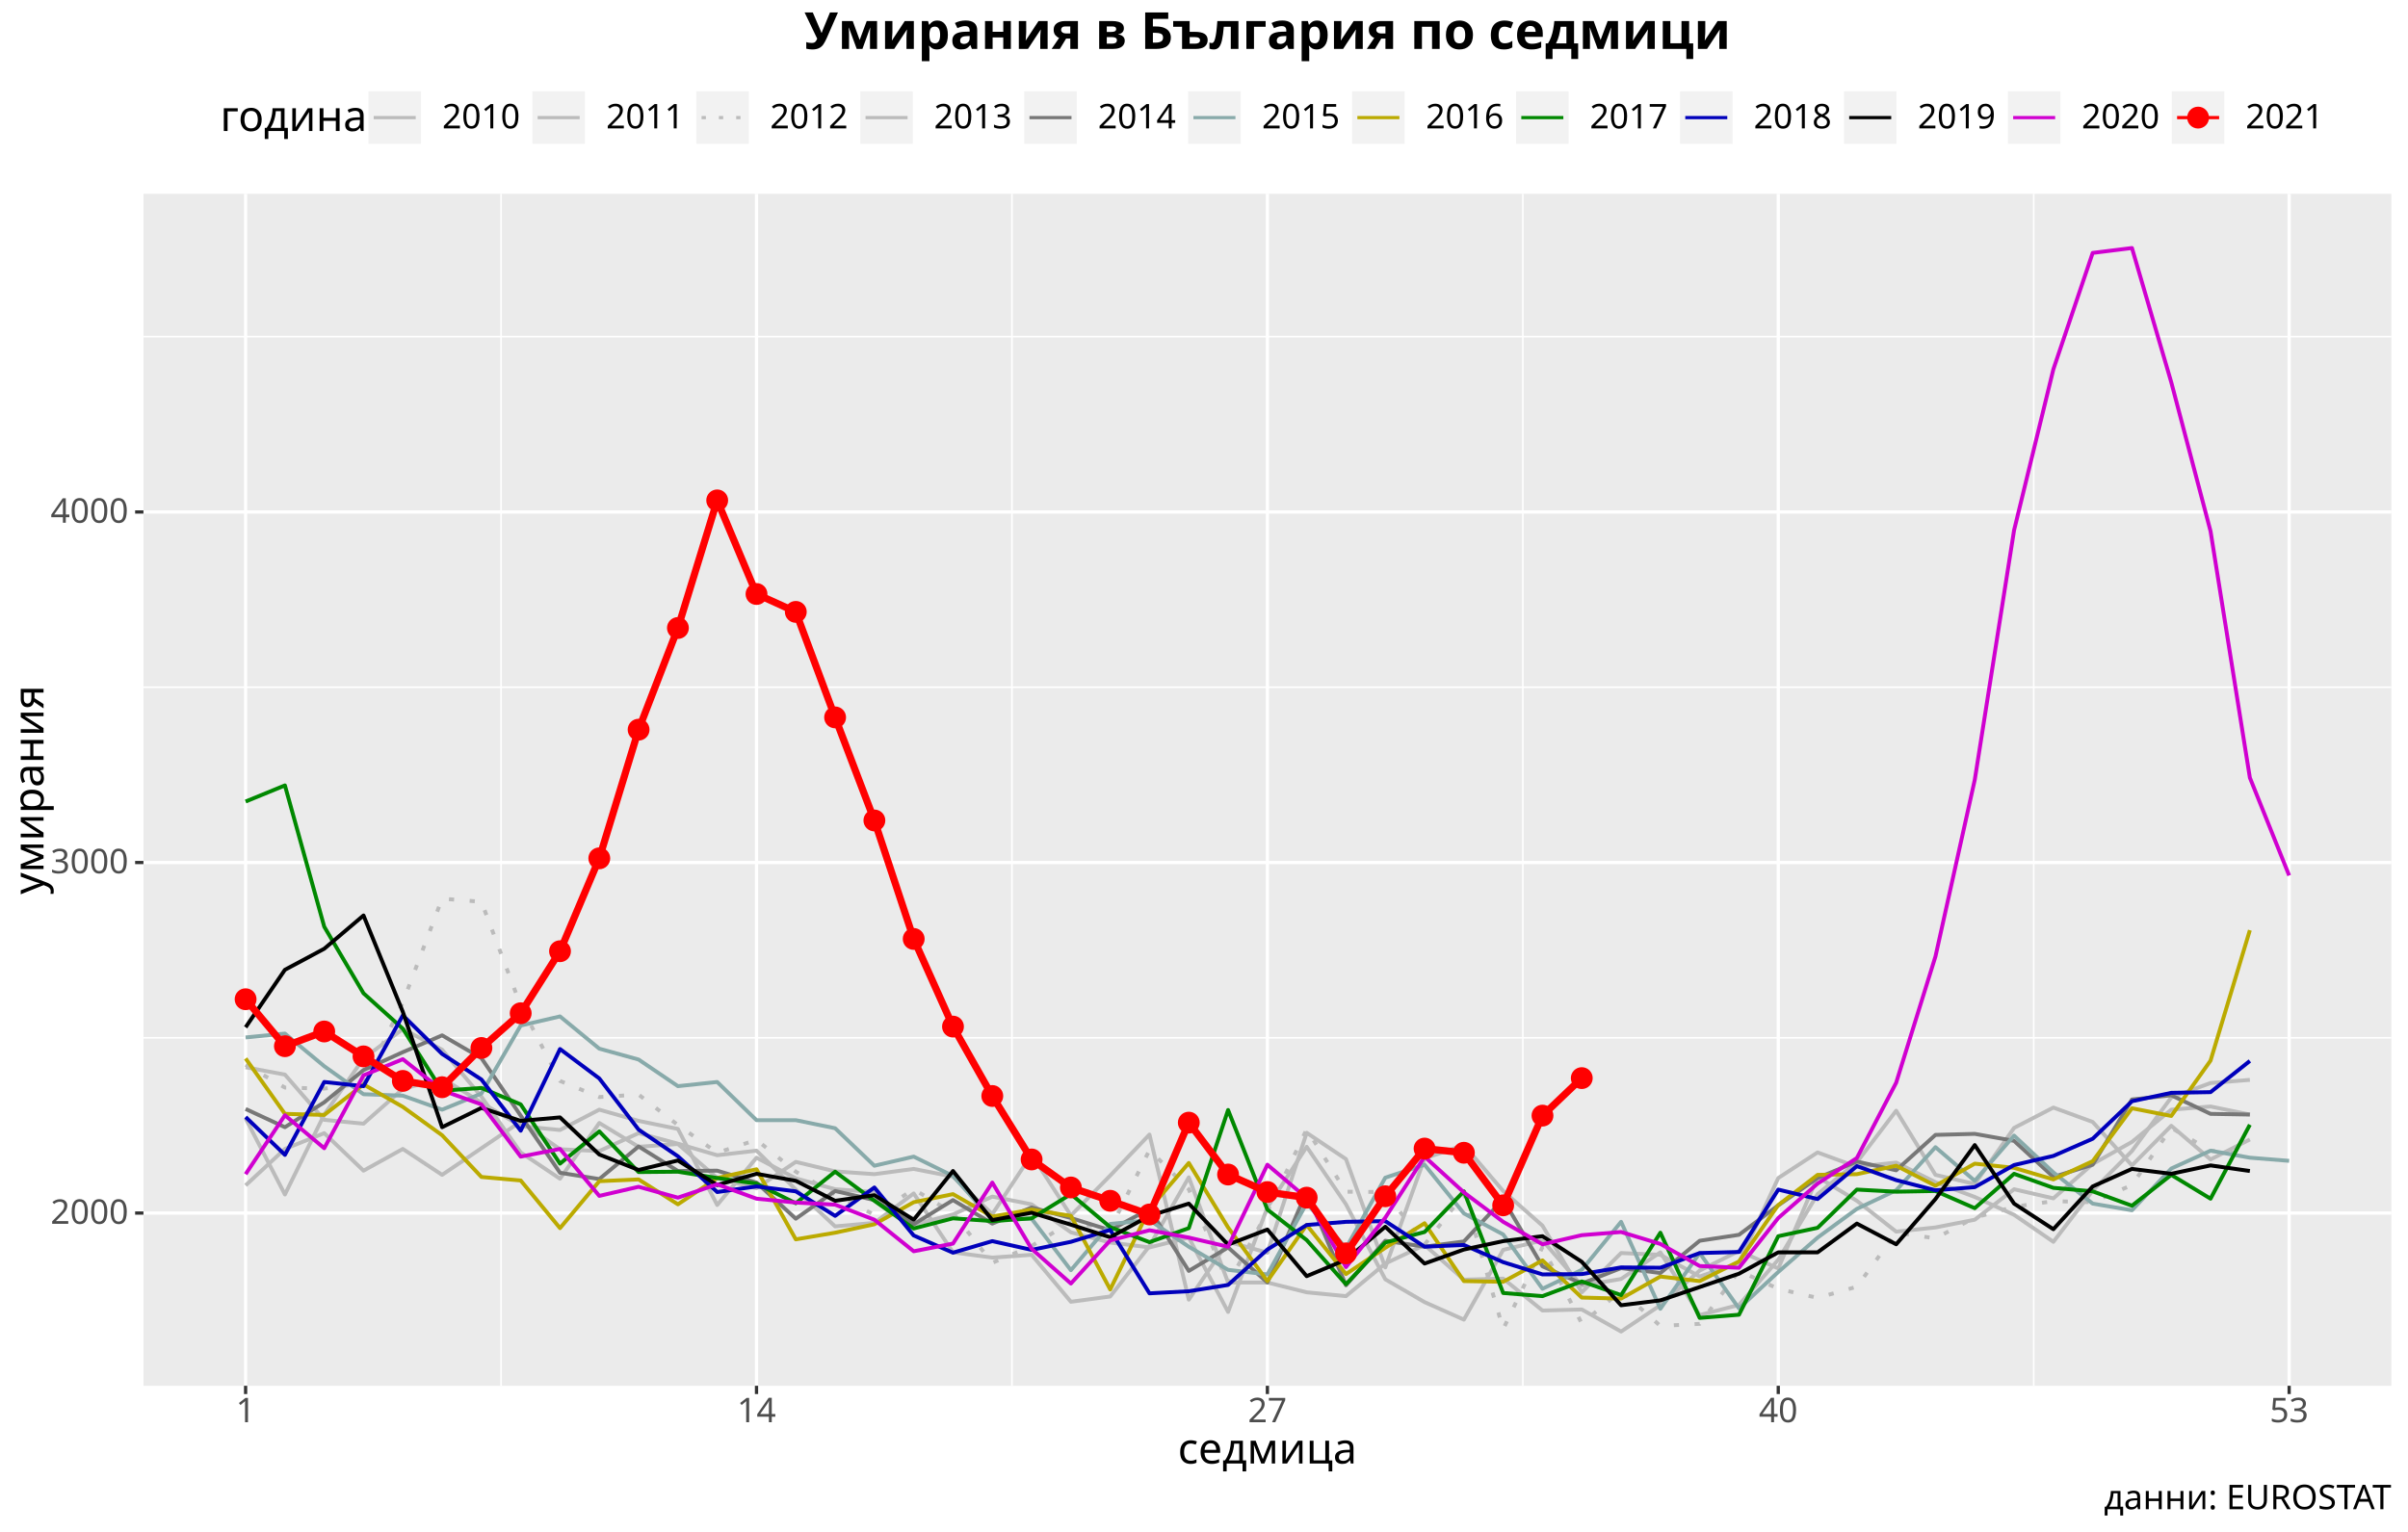
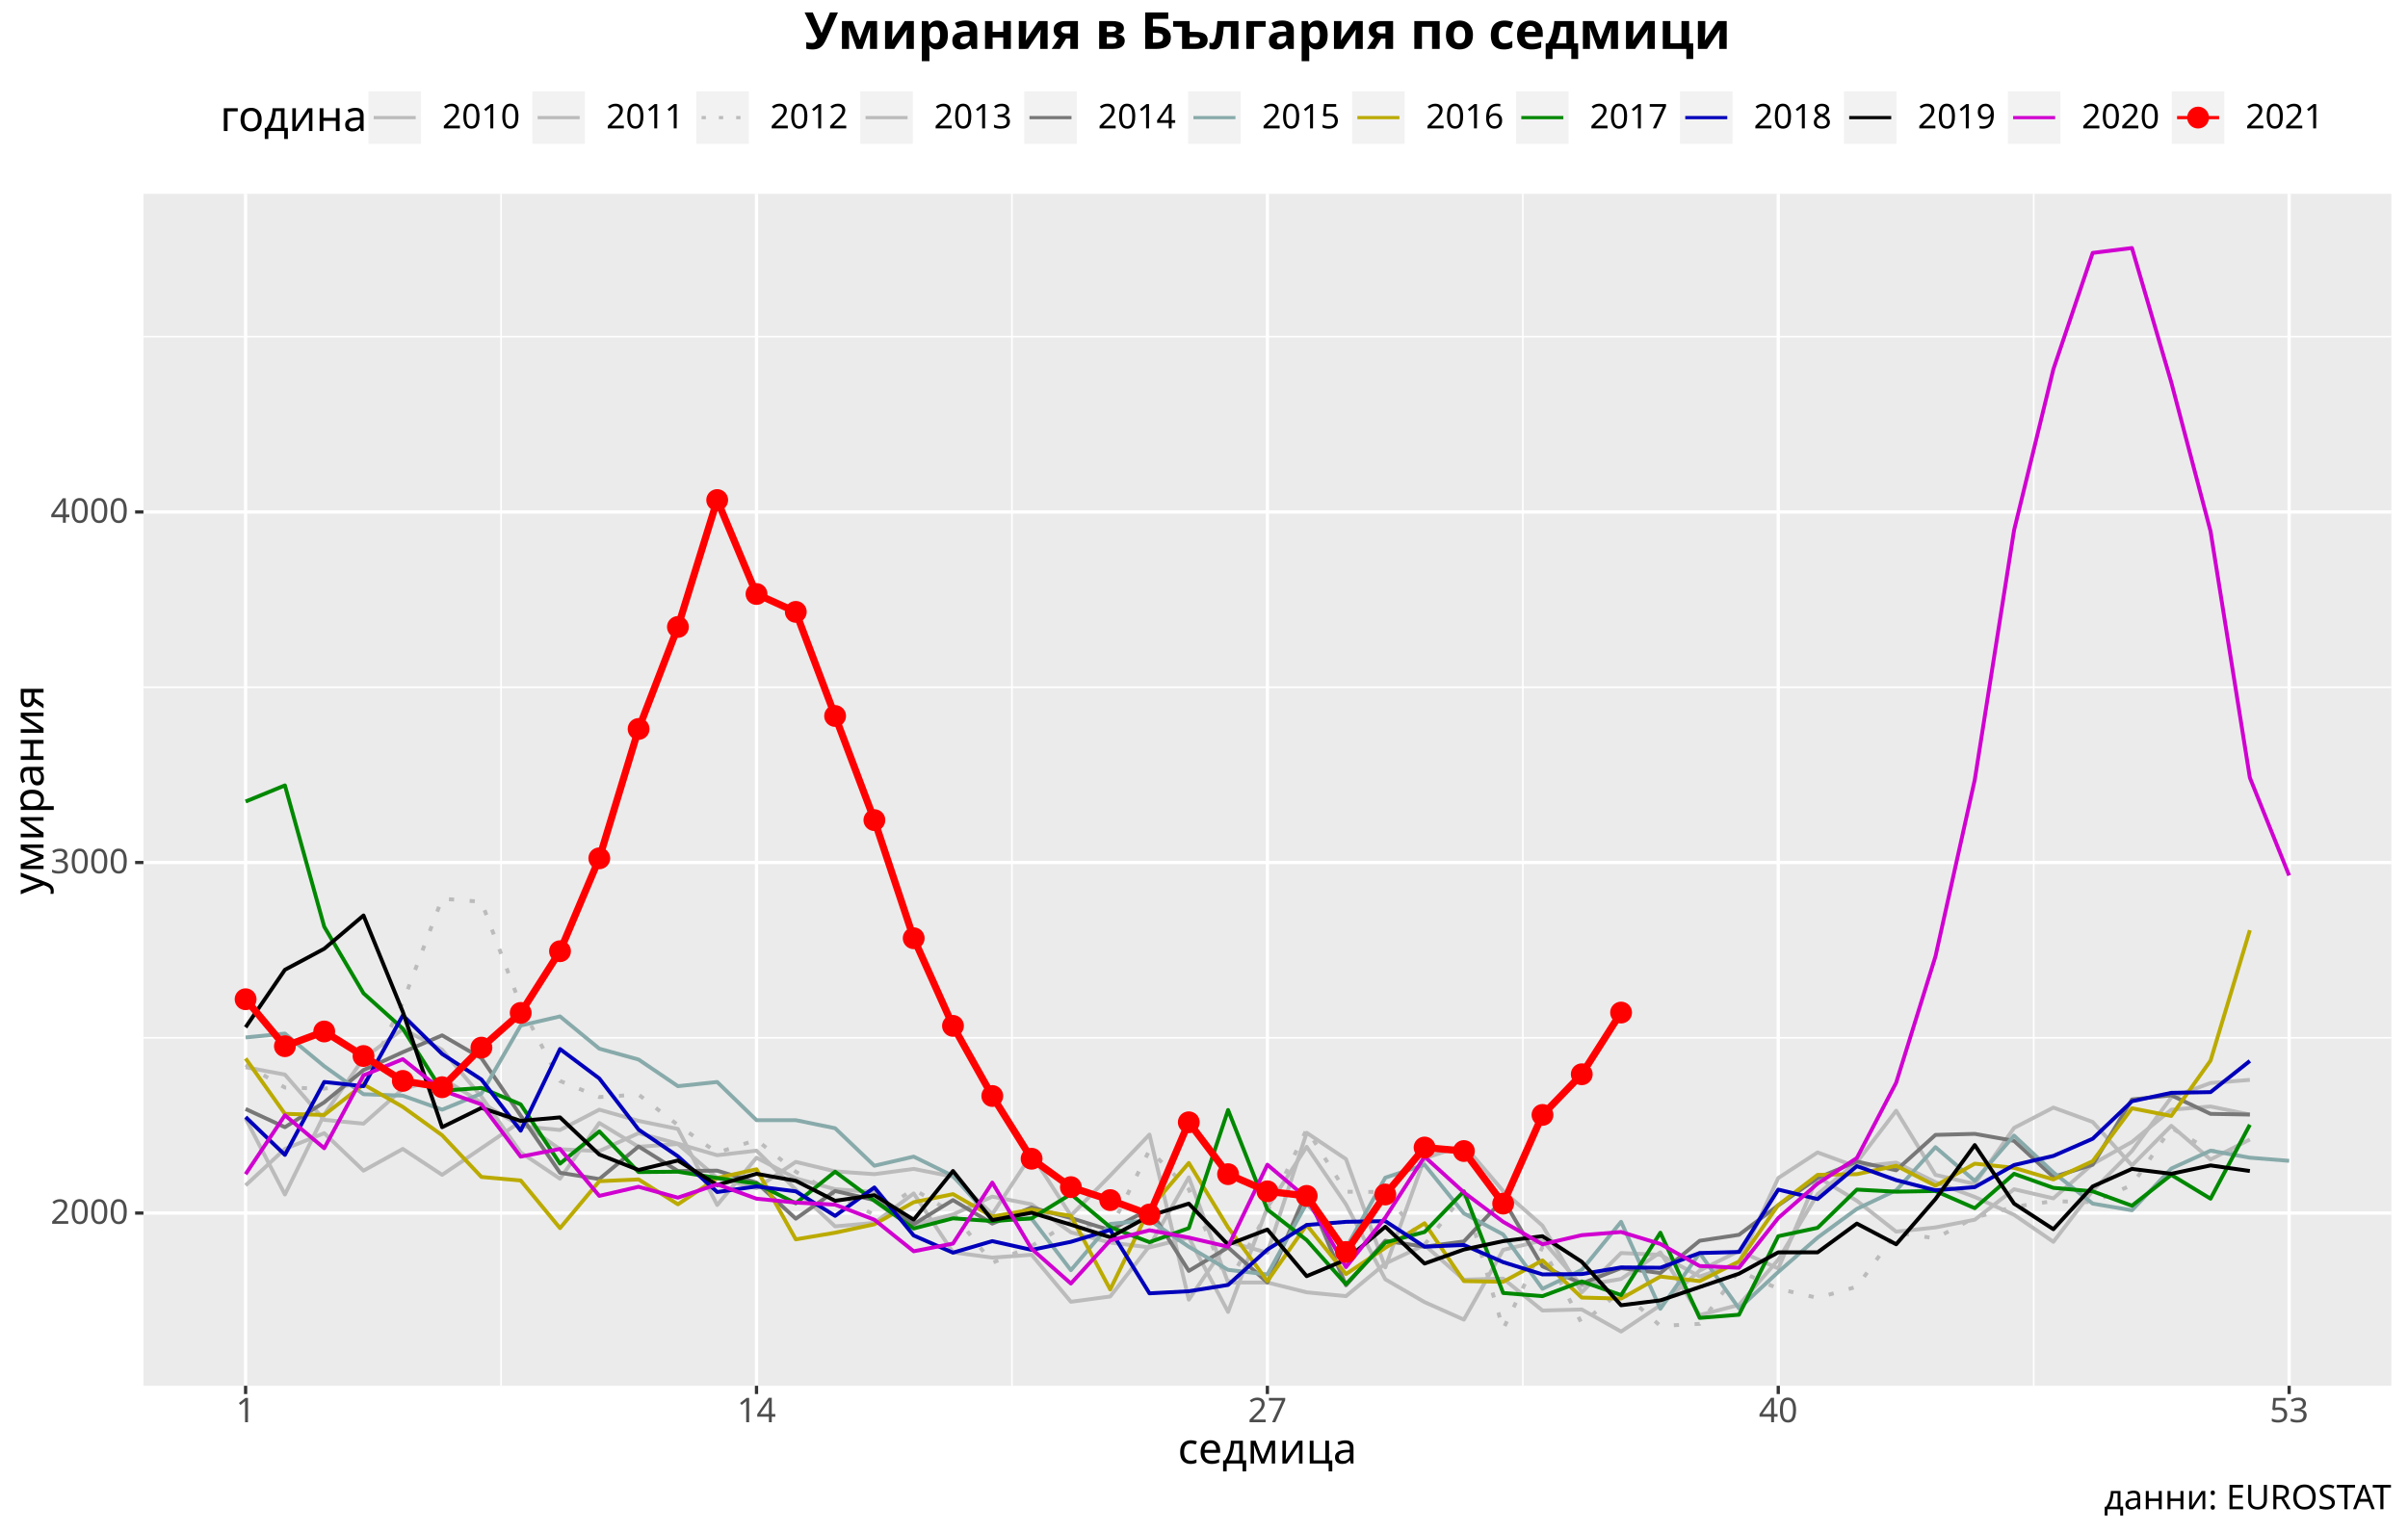
<svg xmlns="http://www.w3.org/2000/svg" class="svglite" viewBox="0 0 792.00 504.00">
  <defs>
    <style type="text/css">
    .svglite line, .svglite polyline, .svglite polygon, .svglite path, .svglite rect, .svglite circle {
      fill: none;
      stroke: #000000;
      stroke-linecap: round;
      stroke-linejoin: round;
      stroke-miterlimit: 10.00;
    }
  </style>
  </defs>
  <rect width="100%" height="100%" style="stroke: none; fill: #FFFFFF;" />
  <defs>
    <clipPath id="cpMC4wMHw3OTIuMDB8MC4wMHw1MDQuMDA=">
      <rect x="0.00" y="0.00" width="792.00" height="504.00" />
    </clipPath>
  </defs>
  <g clip-path="url(#cpMC4wMHw3OTIuMDB8MC4wMHw1MDQuMDA=)">
    <rect x="-0" y="-0" width="792.00" height="504.00" style="stroke-width: 1.07; stroke: #FFFFFF; fill: #FFFFFF;" />
  </g>
  <defs>
    <clipPath id="cpNDcuMTh8Nzg2LjUyfDYzLjc3fDQ1NS45MQ==">
      <rect x="47.18" y="63.77" width="739.34" height="392.14" />
    </clipPath>
  </defs>
  <g clip-path="url(#cpNDcuMTh8Nzg2LjUyfDYzLjc3fDQ1NS45MQ==)">
    <rect x="47.18" y="63.77" width="739.34" height="392.14" style="stroke-width: 1.07; stroke: none; fill: #EBEBEB;" />
    <polyline points="47.18,341.44 786.52,341.44 " style="stroke-width: 0.53; stroke: #FFFFFF; stroke-linecap: butt;" />
    <polyline points="47.18,226.11 786.52,226.11 " style="stroke-width: 0.53; stroke: #FFFFFF; stroke-linecap: butt;" />
    <polyline points="47.18,110.77 786.52,110.77 " style="stroke-width: 0.53; stroke: #FFFFFF; stroke-linecap: butt;" />
    <polyline points="164.80,455.91 164.80,63.77 " style="stroke-width: 0.53; stroke: #FFFFFF; stroke-linecap: butt;" />
    <polyline points="332.83,455.91 332.83,63.77 " style="stroke-width: 0.53; stroke: #FFFFFF; stroke-linecap: butt;" />
    <polyline points="500.87,455.91 500.87,63.77 " style="stroke-width: 0.53; stroke: #FFFFFF; stroke-linecap: butt;" />
    <polyline points="668.90,455.91 668.90,63.77 " style="stroke-width: 0.53; stroke: #FFFFFF; stroke-linecap: butt;" />
    <polyline points="47.18,399.10 786.52,399.10 " style="stroke-width: 1.07; stroke: #FFFFFF; stroke-linecap: butt;" />
    <polyline points="47.18,283.77 786.52,283.77 " style="stroke-width: 1.07; stroke: #FFFFFF; stroke-linecap: butt;" />
    <polyline points="47.18,168.44 786.52,168.44 " style="stroke-width: 1.07; stroke: #FFFFFF; stroke-linecap: butt;" />
    <polyline points="80.78,455.91 80.78,63.77 " style="stroke-width: 1.07; stroke: #FFFFFF; stroke-linecap: butt;" />
    <polyline points="248.82,455.91 248.82,63.77 " style="stroke-width: 1.07; stroke: #FFFFFF; stroke-linecap: butt;" />
    <polyline points="416.85,455.91 416.85,63.77 " style="stroke-width: 1.07; stroke: #FFFFFF; stroke-linecap: butt;" />
    <polyline points="584.88,455.91 584.88,63.77 " style="stroke-width: 1.07; stroke: #FFFFFF; stroke-linecap: butt;" />
    <polyline points="752.91,455.91 752.91,63.77 " style="stroke-width: 1.07; stroke: #FFFFFF; stroke-linecap: butt;" />
    <polyline points="80.78,367.96 93.71,392.99 106.64,366.69 119.56,348.24 132.49,338.55 145.41,345.36 158.34,360.81 171.26,379.15 184.19,387.80 197.11,369.46 210.04,377.30 222.97,376.38 235.89,387.57 248.82,390.91 261.74,382.26 274.67,385.38 287.59,386.30 300.52,384.57 313.44,387.11 326.37,399.45 339.30,379.84 352.22,399.91 365.15,386.76 378.07,373.27 391.00,427.59 403.92,408.56 416.85,412.13 429.77,372.69 442.70,381.34 455.63,416.98 468.55,381.11 481.48,376.73 494.40,391.84 507.33,403.25 520.25,425.17 533.18,412.25 546.10,412.83 559.03,419.98 571.96,415.48 584.88,387.57 597.81,379.15 610.73,383.88 623.66,382.49 636.58,388.95 649.51,393.80 662.44,399.68 675.36,408.56 688.29,391.72 701.21,378.69 714.14,361.04 727.06,356.31 739.99,355.28 " style="stroke-width: 1.28; stroke: #BBBBBB; stroke-linecap: butt;" />
    <polyline points="80.78,351.12 93.71,353.55 106.64,368.42 119.56,369.69 132.49,358.27 145.41,354.70 158.34,362.77 171.26,370.50 184.19,371.77 197.11,365.08 210.04,368.77 222.97,371.42 235.89,396.45 248.82,380.88 261.74,387.68 274.67,391.26 287.59,392.18 300.52,402.91 313.44,399.56 326.37,393.68 339.30,396.22 352.22,405.44 365.15,408.79 378.07,410.40 391.00,407.17 403.92,431.62 416.85,397.26 429.77,377.30 442.70,396.22 455.63,420.90 468.55,428.40 481.48,434.16 494.40,411.21 507.33,408.10 520.25,422.97 533.18,420.78 546.10,412.02 559.03,432.66 571.96,429.32 584.88,414.44 597.81,392.87 610.73,382.38 623.66,365.42 636.58,386.53 649.51,389.53 662.44,371.08 675.36,364.39 688.29,369.12 701.21,383.42 714.14,370.38 727.06,381.46 739.99,374.88 " style="stroke-width: 1.28; stroke: #BBBBBB; stroke-linecap: butt;" />
    <polyline points="80.78,350.32 93.71,357.81 106.64,358.16 119.56,356.43 132.49,329.79 145.41,295.65 158.34,296.69 171.26,330.83 184.19,355.62 197.11,360.93 210.04,360.12 222.97,370.15 235.89,379.26 248.82,375.00 261.74,385.49 274.67,392.99 287.59,399.68 300.52,391.26 313.44,399.10 326.37,415.48 339.30,409.94 352.22,401.98 365.15,404.41 378.07,378.34 391.00,391.26 403.92,422.40 416.85,398.64 429.77,371.54 442.70,392.07 455.63,392.18 468.55,409.48 481.48,392.87 494.40,437.28 507.33,410.29 520.25,435.43 533.18,424.70 546.10,436.24 559.03,435.55 571.96,418.13 584.88,424.01 597.81,427.01 610.73,423.32 623.66,405.56 636.58,407.41 649.51,400.60 662.44,397.03 675.36,395.18 688.29,395.53 701.21,389.87 714.14,371.08 727.06,378.57 739.99,379.73 " style="stroke-width: 1.28; stroke: #BBBBBB; stroke-dasharray: 1.71,5.12; stroke-linecap: butt;" />
    <polyline points="80.78,389.99 93.71,378.00 106.64,372.81 119.56,385.15 132.49,378.00 145.41,386.53 158.34,377.77 171.26,369.00 184.19,378.11 197.11,378.69 210.04,372.81 222.97,376.27 235.89,380.07 248.82,378.57 261.74,391.37 274.67,403.48 287.59,402.33 300.52,392.64 313.44,412.02 326.37,413.75 339.30,412.83 352.22,428.28 365.15,426.55 378.07,409.94 391.00,387.34 403.92,421.94 416.85,421.94 429.77,425.17 442.70,426.43 455.63,415.71 468.55,409.60 481.48,421.01 494.40,420.67 507.33,431.16 520.25,430.82 533.18,438.08 546.10,429.43 559.03,418.02 571.96,411.56 584.88,417.32 597.81,387.22 610.73,395.06 623.66,405.21 636.58,403.83 649.51,401.29 662.44,391.26 675.36,394.26 688.29,382.96 701.21,375.69 714.14,365.08 727.06,364.04 739.99,366.69 " style="stroke-width: 1.28; stroke: #BBBBBB; stroke-linecap: butt;" />
    <polyline points="80.78,364.85 93.71,370.85 106.64,362.66 119.56,352.05 132.49,346.16 145.41,340.63 158.34,348.13 171.26,367.04 184.19,385.84 197.11,387.91 210.04,377.19 222.97,385.26 235.89,385.15 248.82,389.07 261.74,400.95 274.67,391.84 287.59,394.83 300.52,402.79 313.44,394.83 326.37,402.56 339.30,397.26 352.22,400.72 365.15,404.75 378.07,397.72 391.00,418.13 403.92,410.40 416.85,421.94 429.77,392.07 442.70,422.86 455.63,408.21 468.55,410.17 481.48,408.44 494.40,394.60 507.33,416.63 520.25,422.28 533.18,417.21 546.10,418.82 559.03,408.21 571.96,406.25 584.88,396.56 597.81,387.57 610.73,382.15 623.66,385.03 636.58,373.38 649.51,373.04 662.44,375.34 675.36,387.22 688.29,383.19 701.21,361.73 714.14,360.35 727.06,366.46 739.99,366.69 " style="stroke-width: 1.28; stroke: #777777; stroke-linecap: butt;" />
    <polyline points="80.78,341.32 93.71,340.05 106.64,350.78 119.56,360.00 132.49,360.47 145.41,365.08 158.34,359.77 171.26,337.40 184.19,334.40 197.11,345.01 210.04,348.59 222.97,357.35 235.89,355.97 248.82,368.54 261.74,368.54 274.67,371.19 287.59,383.53 300.52,380.53 313.44,386.88 326.37,401.29 339.30,400.95 352.22,417.90 365.15,402.68 378.07,401.41 391.00,410.17 403.92,417.78 416.85,419.28 429.77,395.87 442.70,410.63 455.63,387.45 468.55,383.19 481.48,399.22 494.40,406.14 507.33,424.01 520.25,417.78 533.18,401.98 546.10,430.59 559.03,412.25 571.96,430.47 584.88,418.48 597.81,407.17 610.73,397.72 623.66,391.60 636.58,377.42 649.51,388.49 662.44,373.61 675.36,385.72 688.29,395.99 701.21,398.18 714.14,384.45 727.06,378.57 739.99,380.88 752.91,381.92 " style="stroke-width: 1.28; stroke: #88AAAA; stroke-linecap: butt;" />
    <polyline points="80.78,348.24 93.71,366.46 106.64,366.81 119.56,356.78 132.49,364.16 145.41,373.50 158.34,387.22 171.26,388.38 184.19,404.06 197.11,388.61 210.04,388.03 222.97,396.22 235.89,387.57 248.82,384.69 261.74,407.75 274.67,405.56 287.59,402.79 300.52,395.53 313.44,392.87 326.37,400.25 339.30,397.95 352.22,400.02 365.15,424.24 378.07,397.72 391.00,382.61 403.92,403.83 416.85,421.48 429.77,403.02 442.70,419.17 455.63,410.52 468.55,402.45 481.48,421.48 494.40,421.71 507.33,414.67 520.25,426.90 533.18,427.24 546.10,419.98 559.03,421.48 571.96,415.02 584.88,396.45 597.81,386.53 610.73,386.30 623.66,383.53 636.58,390.11 649.51,382.84 662.44,384.22 675.36,388.03 688.29,382.03 701.21,364.62 714.14,367.15 727.06,348.93 739.99,306.03 " style="stroke-width: 1.28; stroke: #BBAA00; stroke-linecap: butt;" />
    <polyline points="80.78,263.70 93.71,258.40 106.64,304.88 119.56,326.79 132.49,338.44 145.41,358.85 158.34,357.93 171.26,363.35 184.19,382.84 197.11,372.23 210.04,385.61 222.97,385.49 235.89,387.57 248.82,389.41 261.74,395.87 274.67,385.49 287.59,395.06 300.52,404.18 313.44,400.83 326.37,401.75 339.30,400.83 352.22,392.87 365.15,403.71 378.07,408.67 391.00,404.06 403.92,365.19 416.85,397.95 429.77,407.98 442.70,422.51 455.63,408.79 468.55,405.33 481.48,391.95 494.40,425.40 507.33,426.43 520.25,421.59 533.18,426.09 546.10,405.56 559.03,433.59 571.96,432.55 584.88,406.71 597.81,403.95 610.73,391.37 623.66,392.07 636.58,391.84 649.51,397.49 662.44,386.18 675.36,390.80 688.29,391.95 701.21,396.68 714.14,386.53 727.06,394.37 739.99,370.04 " style="stroke-width: 1.28; stroke: #008800; stroke-linecap: butt;" />
    <polyline points="80.78,367.50 93.71,379.96 106.64,355.97 119.56,357.35 132.49,334.05 145.41,346.74 158.34,355.16 171.26,372.00 184.19,345.13 197.11,354.81 210.04,371.65 222.97,380.42 235.89,392.18 248.82,390.34 261.74,391.95 274.67,400.02 287.59,390.68 300.52,406.48 313.44,412.13 326.37,408.33 339.30,411.21 352.22,408.56 365.15,404.64 378.07,425.51 391.00,424.82 403.92,422.74 416.85,411.10 429.77,403.02 442.70,401.98 455.63,401.75 468.55,410.17 481.48,409.60 494.40,415.25 507.33,419.28 520.25,419.17 533.18,416.98 546.10,417.09 559.03,412.25 571.96,411.90 584.88,391.37 597.81,394.49 610.73,383.65 623.66,388.26 636.58,391.60 649.51,390.57 662.44,383.30 675.36,380.30 688.29,374.65 701.21,362.31 714.14,359.54 727.06,359.31 739.99,349.05 " style="stroke-width: 1.28; stroke: #0000BB; stroke-linecap: butt;" />
    <polyline points="80.78,337.98 93.71,319.06 106.64,312.14 119.56,301.19 132.49,332.90 145.41,370.85 158.34,364.50 171.26,368.77 184.19,367.62 197.11,379.84 210.04,384.92 222.97,381.80 235.89,389.87 248.82,386.18 261.74,388.49 274.67,395.06 287.59,393.22 300.52,401.29 313.44,385.26 326.37,401.41 339.30,398.99 352.22,402.91 365.15,407.06 378.07,400.02 391.00,395.99 403.92,409.48 416.85,404.52 429.77,419.86 442.70,414.44 455.63,403.60 468.55,415.71 481.48,411.10 494.40,408.33 507.33,406.71 520.25,415.13 533.18,429.43 546.10,427.82 559.03,423.44 571.96,419.05 584.88,412.02 597.81,412.02 610.73,402.56 623.66,409.37 636.58,394.49 649.51,376.73 662.44,395.99 675.36,404.41 688.29,390.34 701.21,384.57 714.14,386.18 727.06,383.42 739.99,385.26 " style="stroke-width: 1.28; stroke-linecap: butt;" />
    <polyline points="80.78,386.30 93.71,366.92 106.64,377.77 119.56,353.78 132.49,348.47 145.41,358.74 158.34,363.35 171.26,380.53 184.19,378.00 197.11,393.45 210.04,390.45 222.97,394.03 235.89,389.64 248.82,394.37 261.74,395.64 274.67,396.33 287.59,401.29 300.52,411.67 313.44,409.14 326.37,389.07 339.30,410.87 352.22,422.28 365.15,408.10 378.07,404.75 391.00,407.17 403.92,410.17 416.85,383.19 429.77,394.14 442.70,416.86 455.63,400.60 468.55,380.53 481.48,392.30 494.40,401.98 507.33,409.37 520.25,406.37 533.18,405.33 546.10,409.25 559.03,416.52 571.96,417.09 584.88,400.72 597.81,389.41 610.73,380.99 623.66,356.20 636.58,314.68 649.51,256.55 662.44,174.44 675.36,121.50 688.29,83.21 701.21,81.60 714.14,125.77 727.06,174.78 739.99,255.86 752.91,288.04 " style="stroke-width: 1.28; stroke: #D000D0; stroke-linecap: butt;" />
-     <polyline points="80.78,328.75 93.71,344.20 106.64,339.36 119.56,347.55 132.49,355.62 145.41,357.70 158.34,344.78 171.26,333.36 184.19,312.95 197.11,282.39 210.04,240.06 222.97,206.61 235.89,164.63 248.82,195.43 261.74,201.31 274.67,236.02 287.59,269.93 300.52,308.91 313.44,337.75 326.37,360.58 339.30,381.46 352.22,390.68 365.15,395.06 378.07,399.56 391.00,369.35 403.92,386.42 416.85,392.18 429.77,394.03 442.70,412.36 455.63,393.57 468.55,377.88 481.48,379.26 494.40,396.56 507.33,367.04 520.25,354.70 " style="stroke-width: 2.35; stroke: #FF0000; stroke-linecap: butt;" />
+     <polyline points="80.78,328.75 93.71,344.20 106.64,339.36 119.56,347.43 132.49,355.62 145.41,357.70 158.34,344.67 171.26,333.25 184.19,312.95 197.11,282.39 210.04,239.83 222.97,206.27 235.89,164.52 248.82,195.43 261.74,201.31 274.67,235.56 287.59,269.82 300.52,308.68 313.44,337.51 326.37,360.58 339.30,381.23 352.22,390.57 365.15,394.83 378.07,399.56 391.00,369.23 403.92,386.30 416.85,391.95 429.77,393.45 442.70,411.90 455.63,392.99 468.55,377.53 481.48,378.69 494.40,395.99 507.33,366.81 520.25,353.43 533.18,333.13 " style="stroke-width: 2.35; stroke: #FF0000; stroke-linecap: butt;" />
    <circle cx="80.78" cy="328.75" r="3.24" style="stroke-width: 0.71; stroke: #FF0000; fill: #FF0000;" />
    <circle cx="93.71" cy="344.20" r="3.24" style="stroke-width: 0.71; stroke: #FF0000; fill: #FF0000;" />
    <circle cx="106.64" cy="339.36" r="3.24" style="stroke-width: 0.71; stroke: #FF0000; fill: #FF0000;" />
-     <circle cx="119.56" cy="347.55" r="3.24" style="stroke-width: 0.71; stroke: #FF0000; fill: #FF0000;" />
+     <circle cx="119.56" cy="347.43" r="3.24" style="stroke-width: 0.71; stroke: #FF0000; fill: #FF0000;" />
    <circle cx="132.49" cy="355.62" r="3.24" style="stroke-width: 0.71; stroke: #FF0000; fill: #FF0000;" />
    <circle cx="145.41" cy="357.70" r="3.24" style="stroke-width: 0.71; stroke: #FF0000; fill: #FF0000;" />
-     <circle cx="158.34" cy="344.78" r="3.24" style="stroke-width: 0.71; stroke: #FF0000; fill: #FF0000;" />
-     <circle cx="171.26" cy="333.36" r="3.24" style="stroke-width: 0.71; stroke: #FF0000; fill: #FF0000;" />
+     <circle cx="158.34" cy="344.67" r="3.24" style="stroke-width: 0.71; stroke: #FF0000; fill: #FF0000;" />
+     <circle cx="171.26" cy="333.25" r="3.24" style="stroke-width: 0.71; stroke: #FF0000; fill: #FF0000;" />
    <circle cx="184.19" cy="312.95" r="3.24" style="stroke-width: 0.71; stroke: #FF0000; fill: #FF0000;" />
    <circle cx="197.11" cy="282.39" r="3.24" style="stroke-width: 0.71; stroke: #FF0000; fill: #FF0000;" />
-     <circle cx="210.04" cy="240.06" r="3.24" style="stroke-width: 0.71; stroke: #FF0000; fill: #FF0000;" />
-     <circle cx="222.97" cy="206.61" r="3.24" style="stroke-width: 0.71; stroke: #FF0000; fill: #FF0000;" />
-     <circle cx="235.89" cy="164.63" r="3.24" style="stroke-width: 0.71; stroke: #FF0000; fill: #FF0000;" />
+     <circle cx="210.04" cy="239.83" r="3.24" style="stroke-width: 0.71; stroke: #FF0000; fill: #FF0000;" />
+     <circle cx="222.97" cy="206.27" r="3.24" style="stroke-width: 0.71; stroke: #FF0000; fill: #FF0000;" />
+     <circle cx="235.89" cy="164.52" r="3.24" style="stroke-width: 0.71; stroke: #FF0000; fill: #FF0000;" />
    <circle cx="248.82" cy="195.43" r="3.24" style="stroke-width: 0.71; stroke: #FF0000; fill: #FF0000;" />
    <circle cx="261.74" cy="201.31" r="3.24" style="stroke-width: 0.71; stroke: #FF0000; fill: #FF0000;" />
-     <circle cx="274.67" cy="236.02" r="3.24" style="stroke-width: 0.71; stroke: #FF0000; fill: #FF0000;" />
-     <circle cx="287.59" cy="269.93" r="3.24" style="stroke-width: 0.71; stroke: #FF0000; fill: #FF0000;" />
-     <circle cx="300.52" cy="308.91" r="3.24" style="stroke-width: 0.71; stroke: #FF0000; fill: #FF0000;" />
-     <circle cx="313.44" cy="337.75" r="3.24" style="stroke-width: 0.71; stroke: #FF0000; fill: #FF0000;" />
+     <circle cx="274.67" cy="235.56" r="3.24" style="stroke-width: 0.71; stroke: #FF0000; fill: #FF0000;" />
+     <circle cx="287.59" cy="269.82" r="3.24" style="stroke-width: 0.71; stroke: #FF0000; fill: #FF0000;" />
+     <circle cx="300.52" cy="308.68" r="3.24" style="stroke-width: 0.71; stroke: #FF0000; fill: #FF0000;" />
+     <circle cx="313.44" cy="337.51" r="3.24" style="stroke-width: 0.71; stroke: #FF0000; fill: #FF0000;" />
    <circle cx="326.37" cy="360.58" r="3.24" style="stroke-width: 0.71; stroke: #FF0000; fill: #FF0000;" />
-     <circle cx="339.30" cy="381.46" r="3.24" style="stroke-width: 0.71; stroke: #FF0000; fill: #FF0000;" />
-     <circle cx="352.22" cy="390.68" r="3.24" style="stroke-width: 0.71; stroke: #FF0000; fill: #FF0000;" />
-     <circle cx="365.15" cy="395.06" r="3.24" style="stroke-width: 0.71; stroke: #FF0000; fill: #FF0000;" />
+     <circle cx="339.30" cy="381.23" r="3.24" style="stroke-width: 0.71; stroke: #FF0000; fill: #FF0000;" />
+     <circle cx="352.22" cy="390.57" r="3.24" style="stroke-width: 0.71; stroke: #FF0000; fill: #FF0000;" />
+     <circle cx="365.15" cy="394.83" r="3.24" style="stroke-width: 0.71; stroke: #FF0000; fill: #FF0000;" />
    <circle cx="378.07" cy="399.56" r="3.24" style="stroke-width: 0.71; stroke: #FF0000; fill: #FF0000;" />
-     <circle cx="391.00" cy="369.35" r="3.24" style="stroke-width: 0.71; stroke: #FF0000; fill: #FF0000;" />
-     <circle cx="403.92" cy="386.42" r="3.24" style="stroke-width: 0.71; stroke: #FF0000; fill: #FF0000;" />
-     <circle cx="416.85" cy="392.18" r="3.24" style="stroke-width: 0.71; stroke: #FF0000; fill: #FF0000;" />
-     <circle cx="429.77" cy="394.03" r="3.24" style="stroke-width: 0.71; stroke: #FF0000; fill: #FF0000;" />
-     <circle cx="442.70" cy="412.36" r="3.24" style="stroke-width: 0.71; stroke: #FF0000; fill: #FF0000;" />
-     <circle cx="455.63" cy="393.57" r="3.24" style="stroke-width: 0.71; stroke: #FF0000; fill: #FF0000;" />
-     <circle cx="468.55" cy="377.88" r="3.24" style="stroke-width: 0.71; stroke: #FF0000; fill: #FF0000;" />
-     <circle cx="481.48" cy="379.26" r="3.24" style="stroke-width: 0.71; stroke: #FF0000; fill: #FF0000;" />
-     <circle cx="494.40" cy="396.56" r="3.24" style="stroke-width: 0.71; stroke: #FF0000; fill: #FF0000;" />
-     <circle cx="507.33" cy="367.04" r="3.24" style="stroke-width: 0.71; stroke: #FF0000; fill: #FF0000;" />
-     <circle cx="520.25" cy="354.70" r="3.24" style="stroke-width: 0.71; stroke: #FF0000; fill: #FF0000;" />
+     <circle cx="391.00" cy="369.23" r="3.24" style="stroke-width: 0.71; stroke: #FF0000; fill: #FF0000;" />
+     <circle cx="403.92" cy="386.30" r="3.24" style="stroke-width: 0.71; stroke: #FF0000; fill: #FF0000;" />
+     <circle cx="416.85" cy="391.95" r="3.24" style="stroke-width: 0.71; stroke: #FF0000; fill: #FF0000;" />
+     <circle cx="429.77" cy="393.45" r="3.24" style="stroke-width: 0.71; stroke: #FF0000; fill: #FF0000;" />
+     <circle cx="442.70" cy="411.90" r="3.24" style="stroke-width: 0.71; stroke: #FF0000; fill: #FF0000;" />
+     <circle cx="455.63" cy="392.99" r="3.24" style="stroke-width: 0.71; stroke: #FF0000; fill: #FF0000;" />
+     <circle cx="468.55" cy="377.53" r="3.24" style="stroke-width: 0.71; stroke: #FF0000; fill: #FF0000;" />
+     <circle cx="481.48" cy="378.69" r="3.24" style="stroke-width: 0.71; stroke: #FF0000; fill: #FF0000;" />
+     <circle cx="494.40" cy="395.99" r="3.24" style="stroke-width: 0.71; stroke: #FF0000; fill: #FF0000;" />
+     <circle cx="507.33" cy="366.81" r="3.24" style="stroke-width: 0.71; stroke: #FF0000; fill: #FF0000;" />
+     <circle cx="520.25" cy="353.43" r="3.24" style="stroke-width: 0.71; stroke: #FF0000; fill: #FF0000;" />
+     <circle cx="533.18" cy="333.13" r="3.24" style="stroke-width: 0.71; stroke: #FF0000; fill: #FF0000;" />
  </g>
  <g clip-path="url(#cpMC4wMHw3OTIuMDB8MC4wMHw1MDQuMDA=)">
    <text x="42.25" y="402.64" text-anchor="end" style="font-size: 11.20px; fill: #4D4D4D; font-family: Calibri;" textLength="22.69px" lengthAdjust="spacingAndGlyphs">2000</text>
    <text x="42.25" y="287.31" text-anchor="end" style="font-size: 11.20px; fill: #4D4D4D; font-family: Calibri;" textLength="22.69px" lengthAdjust="spacingAndGlyphs">3000</text>
    <text x="42.25" y="171.98" text-anchor="end" style="font-size: 11.20px; fill: #4D4D4D; font-family: Calibri;" textLength="22.69px" lengthAdjust="spacingAndGlyphs">4000</text>
    <polyline points="44.44,399.10 47.18,399.10 " style="stroke-width: 1.07; stroke: #333333; stroke-linecap: butt;" />
    <polyline points="44.44,283.77 47.18,283.77 " style="stroke-width: 1.07; stroke: #333333; stroke-linecap: butt;" />
    <polyline points="44.44,168.44 47.18,168.44 " style="stroke-width: 1.07; stroke: #333333; stroke-linecap: butt;" />
    <polyline points="80.78,458.65 80.78,455.91 " style="stroke-width: 1.07; stroke: #333333; stroke-linecap: butt;" />
    <polyline points="248.82,458.65 248.82,455.91 " style="stroke-width: 1.07; stroke: #333333; stroke-linecap: butt;" />
    <polyline points="416.85,458.65 416.85,455.91 " style="stroke-width: 1.07; stroke: #333333; stroke-linecap: butt;" />
    <polyline points="584.88,458.65 584.88,455.91 " style="stroke-width: 1.07; stroke: #333333; stroke-linecap: butt;" />
    <polyline points="752.91,458.65 752.91,455.91 " style="stroke-width: 1.07; stroke: #333333; stroke-linecap: butt;" />
    <text x="80.78" y="467.91" text-anchor="middle" style="font-size: 11.20px; fill: #4D4D4D; font-family: Calibri;" textLength="5.67px" lengthAdjust="spacingAndGlyphs">1</text>
    <text x="248.82" y="467.91" text-anchor="middle" style="font-size: 11.20px; fill: #4D4D4D; font-family: Calibri;" textLength="11.35px" lengthAdjust="spacingAndGlyphs">14</text>
    <text x="416.85" y="467.91" text-anchor="middle" style="font-size: 11.20px; fill: #4D4D4D; font-family: Calibri;" textLength="11.35px" lengthAdjust="spacingAndGlyphs">27</text>
    <text x="584.88" y="467.91" text-anchor="middle" style="font-size: 11.20px; fill: #4D4D4D; font-family: Calibri;" textLength="11.35px" lengthAdjust="spacingAndGlyphs">40</text>
    <text x="752.91" y="467.91" text-anchor="middle" style="font-size: 11.20px; fill: #4D4D4D; font-family: Calibri;" textLength="11.35px" lengthAdjust="spacingAndGlyphs">53</text>
    <text x="416.85" y="481.49" text-anchor="middle" style="font-size: 14.00px; font-family: Calibri;" textLength="52.01px" lengthAdjust="spacingAndGlyphs">седмица</text>
    <text transform="translate(14.32,259.84) rotate(-90)" text-anchor="middle" style="font-size: 14.00px; font-family: Calibri;" textLength="59.11px" lengthAdjust="spacingAndGlyphs">умирания</text>
    <rect x="66.95" y="24.57" width="699.81" height="28.24" style="stroke-width: 1.07; stroke: none; fill: #FFFFFF;" />
    <text x="72.43" y="43.11" style="font-size: 14.00px; font-family: Calibri;" textLength="41.78px" lengthAdjust="spacingAndGlyphs">година</text>
    <rect x="121.18" y="30.05" width="17.28" height="17.28" style="stroke-width: 1.07; stroke: none; fill: #F2F2F2;" />
    <line x1="122.91" y1="38.69" x2="136.73" y2="38.69" style="stroke-width: 1.07; stroke: #BBBBBB; stroke-linecap: butt;" />
    <rect x="175.10" y="30.05" width="17.28" height="17.28" style="stroke-width: 1.07; stroke: none; fill: #F2F2F2;" />
    <line x1="176.83" y1="38.69" x2="190.66" y2="38.69" style="stroke-width: 1.07; stroke: #BBBBBB; stroke-linecap: butt;" />
    <rect x="229.03" y="30.05" width="17.28" height="17.28" style="stroke-width: 1.07; stroke: none; fill: #F2F2F2;" />
    <line x1="230.75" y1="38.69" x2="244.58" y2="38.69" style="stroke-width: 1.07; stroke: #BBBBBB; stroke-dasharray: 1.42,4.27; stroke-linecap: butt;" />
    <rect x="282.95" y="30.05" width="17.28" height="17.28" style="stroke-width: 1.07; stroke: none; fill: #F2F2F2;" />
    <line x1="284.68" y1="38.69" x2="298.50" y2="38.69" style="stroke-width: 1.07; stroke: #BBBBBB; stroke-linecap: butt;" />
    <rect x="336.87" y="30.05" width="17.28" height="17.28" style="stroke-width: 1.07; stroke: none; fill: #F2F2F2;" />
    <line x1="338.60" y1="38.69" x2="352.42" y2="38.69" style="stroke-width: 1.07; stroke: #777777; stroke-linecap: butt;" />
    <rect x="390.79" y="30.05" width="17.28" height="17.28" style="stroke-width: 1.07; stroke: none; fill: #F2F2F2;" />
    <line x1="392.52" y1="38.69" x2="406.34" y2="38.69" style="stroke-width: 1.07; stroke: #88AAAA; stroke-linecap: butt;" />
    <rect x="444.71" y="30.05" width="17.28" height="17.28" style="stroke-width: 1.07; stroke: none; fill: #F2F2F2;" />
    <line x1="446.44" y1="38.69" x2="460.27" y2="38.69" style="stroke-width: 1.07; stroke: #BBAA00; stroke-linecap: butt;" />
    <rect x="498.64" y="30.05" width="17.28" height="17.28" style="stroke-width: 1.07; stroke: none; fill: #F2F2F2;" />
    <line x1="500.36" y1="38.69" x2="514.19" y2="38.69" style="stroke-width: 1.07; stroke: #008800; stroke-linecap: butt;" />
    <rect x="552.56" y="30.05" width="17.28" height="17.28" style="stroke-width: 1.07; stroke: none; fill: #F2F2F2;" />
    <line x1="554.29" y1="38.69" x2="568.11" y2="38.69" style="stroke-width: 1.07; stroke: #0000BB; stroke-linecap: butt;" />
    <rect x="606.48" y="30.05" width="17.28" height="17.28" style="stroke-width: 1.07; stroke: none; fill: #F2F2F2;" />
    <line x1="608.21" y1="38.69" x2="622.03" y2="38.69" style="stroke-width: 1.07; stroke-linecap: butt;" />
    <rect x="660.40" y="30.05" width="17.28" height="17.28" style="stroke-width: 1.07; stroke: none; fill: #F2F2F2;" />
    <line x1="662.13" y1="38.69" x2="675.95" y2="38.69" style="stroke-width: 1.07; stroke: #D000D0; stroke-linecap: butt;" />
    <rect x="714.32" y="30.05" width="17.28" height="17.28" style="stroke-width: 1.07; stroke: none; fill: #F2F2F2;" />
    <line x1="716.05" y1="38.69" x2="729.88" y2="38.69" style="stroke-width: 1.07; stroke: #FF0000; stroke-linecap: butt;" />
    <circle cx="722.96" cy="38.69" r="3.24" style="stroke-width: 0.71; stroke: #FF0000; fill: #FF0000;" />
    <text x="145.44" y="42.23" style="font-size: 11.20px; font-family: Calibri;" textLength="22.69px" lengthAdjust="spacingAndGlyphs">2010</text>
    <text x="199.36" y="42.23" style="font-size: 11.20px; font-family: Calibri;" textLength="22.69px" lengthAdjust="spacingAndGlyphs">2011</text>
    <text x="253.28" y="42.23" style="font-size: 11.20px; font-family: Calibri;" textLength="22.69px" lengthAdjust="spacingAndGlyphs">2012</text>
    <text x="307.20" y="42.23" style="font-size: 11.20px; font-family: Calibri;" textLength="22.69px" lengthAdjust="spacingAndGlyphs">2013</text>
    <text x="361.12" y="42.23" style="font-size: 11.20px; font-family: Calibri;" textLength="22.69px" lengthAdjust="spacingAndGlyphs">2014</text>
    <text x="415.05" y="42.23" style="font-size: 11.20px; font-family: Calibri;" textLength="22.69px" lengthAdjust="spacingAndGlyphs">2015</text>
    <text x="468.97" y="42.23" style="font-size: 11.20px; font-family: Calibri;" textLength="22.69px" lengthAdjust="spacingAndGlyphs">2016</text>
    <text x="522.89" y="42.23" style="font-size: 11.20px; font-family: Calibri;" textLength="22.69px" lengthAdjust="spacingAndGlyphs">2017</text>
    <text x="576.81" y="42.23" style="font-size: 11.20px; font-family: Calibri;" textLength="22.69px" lengthAdjust="spacingAndGlyphs">2018</text>
    <text x="630.73" y="42.23" style="font-size: 11.20px; font-family: Calibri;" textLength="22.69px" lengthAdjust="spacingAndGlyphs">2019</text>
    <text x="684.66" y="42.23" style="font-size: 11.20px; font-family: Calibri;" textLength="22.69px" lengthAdjust="spacingAndGlyphs">2020</text>
    <text x="738.58" y="42.23" style="font-size: 11.20px; font-family: Calibri;" textLength="22.69px" lengthAdjust="spacingAndGlyphs">2021</text>
    <text x="416.85" y="16.10" text-anchor="middle" style="font-size: 16.80px; font-weight: bold; font-family: Calibri;" textLength="250.11px" lengthAdjust="spacingAndGlyphs">Умирания в България по седмици</text>
    <text x="786.52" y="496.53" text-anchor="end" style="font-size: 11.20px; font-family: Calibri;" textLength="82.91px" lengthAdjust="spacingAndGlyphs">данни: EUROSTAT</text>
  </g>
</svg>
